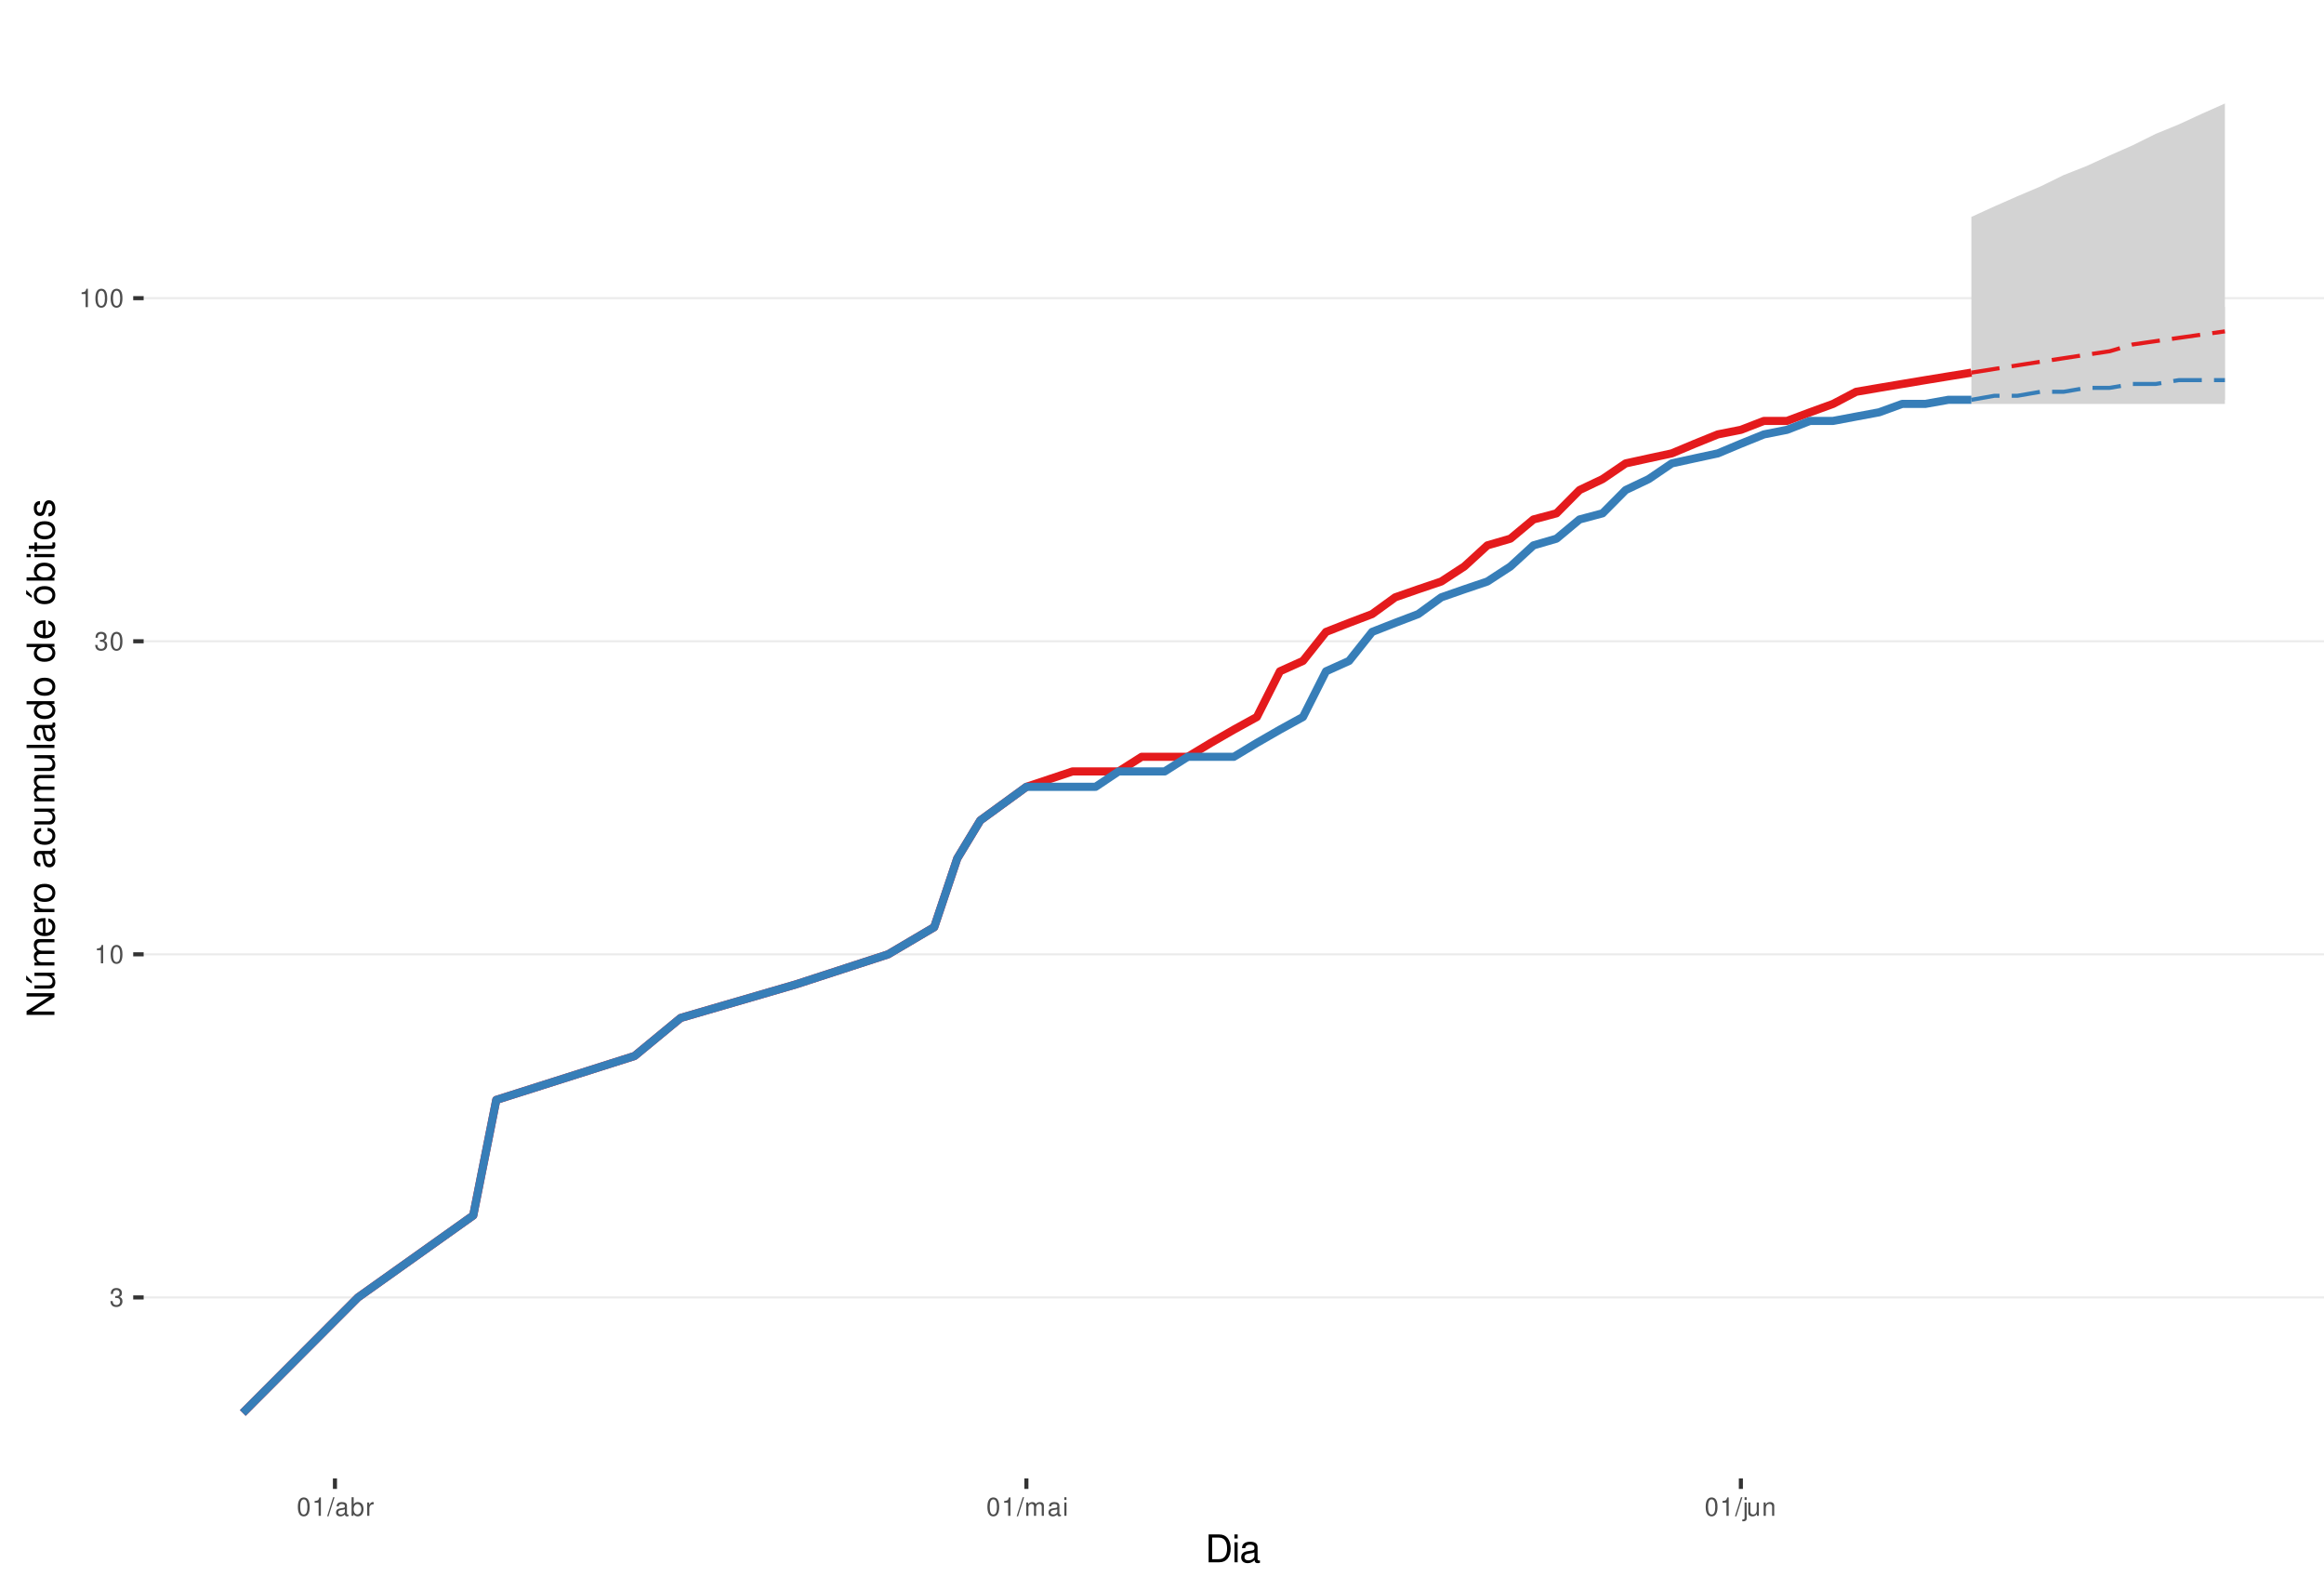
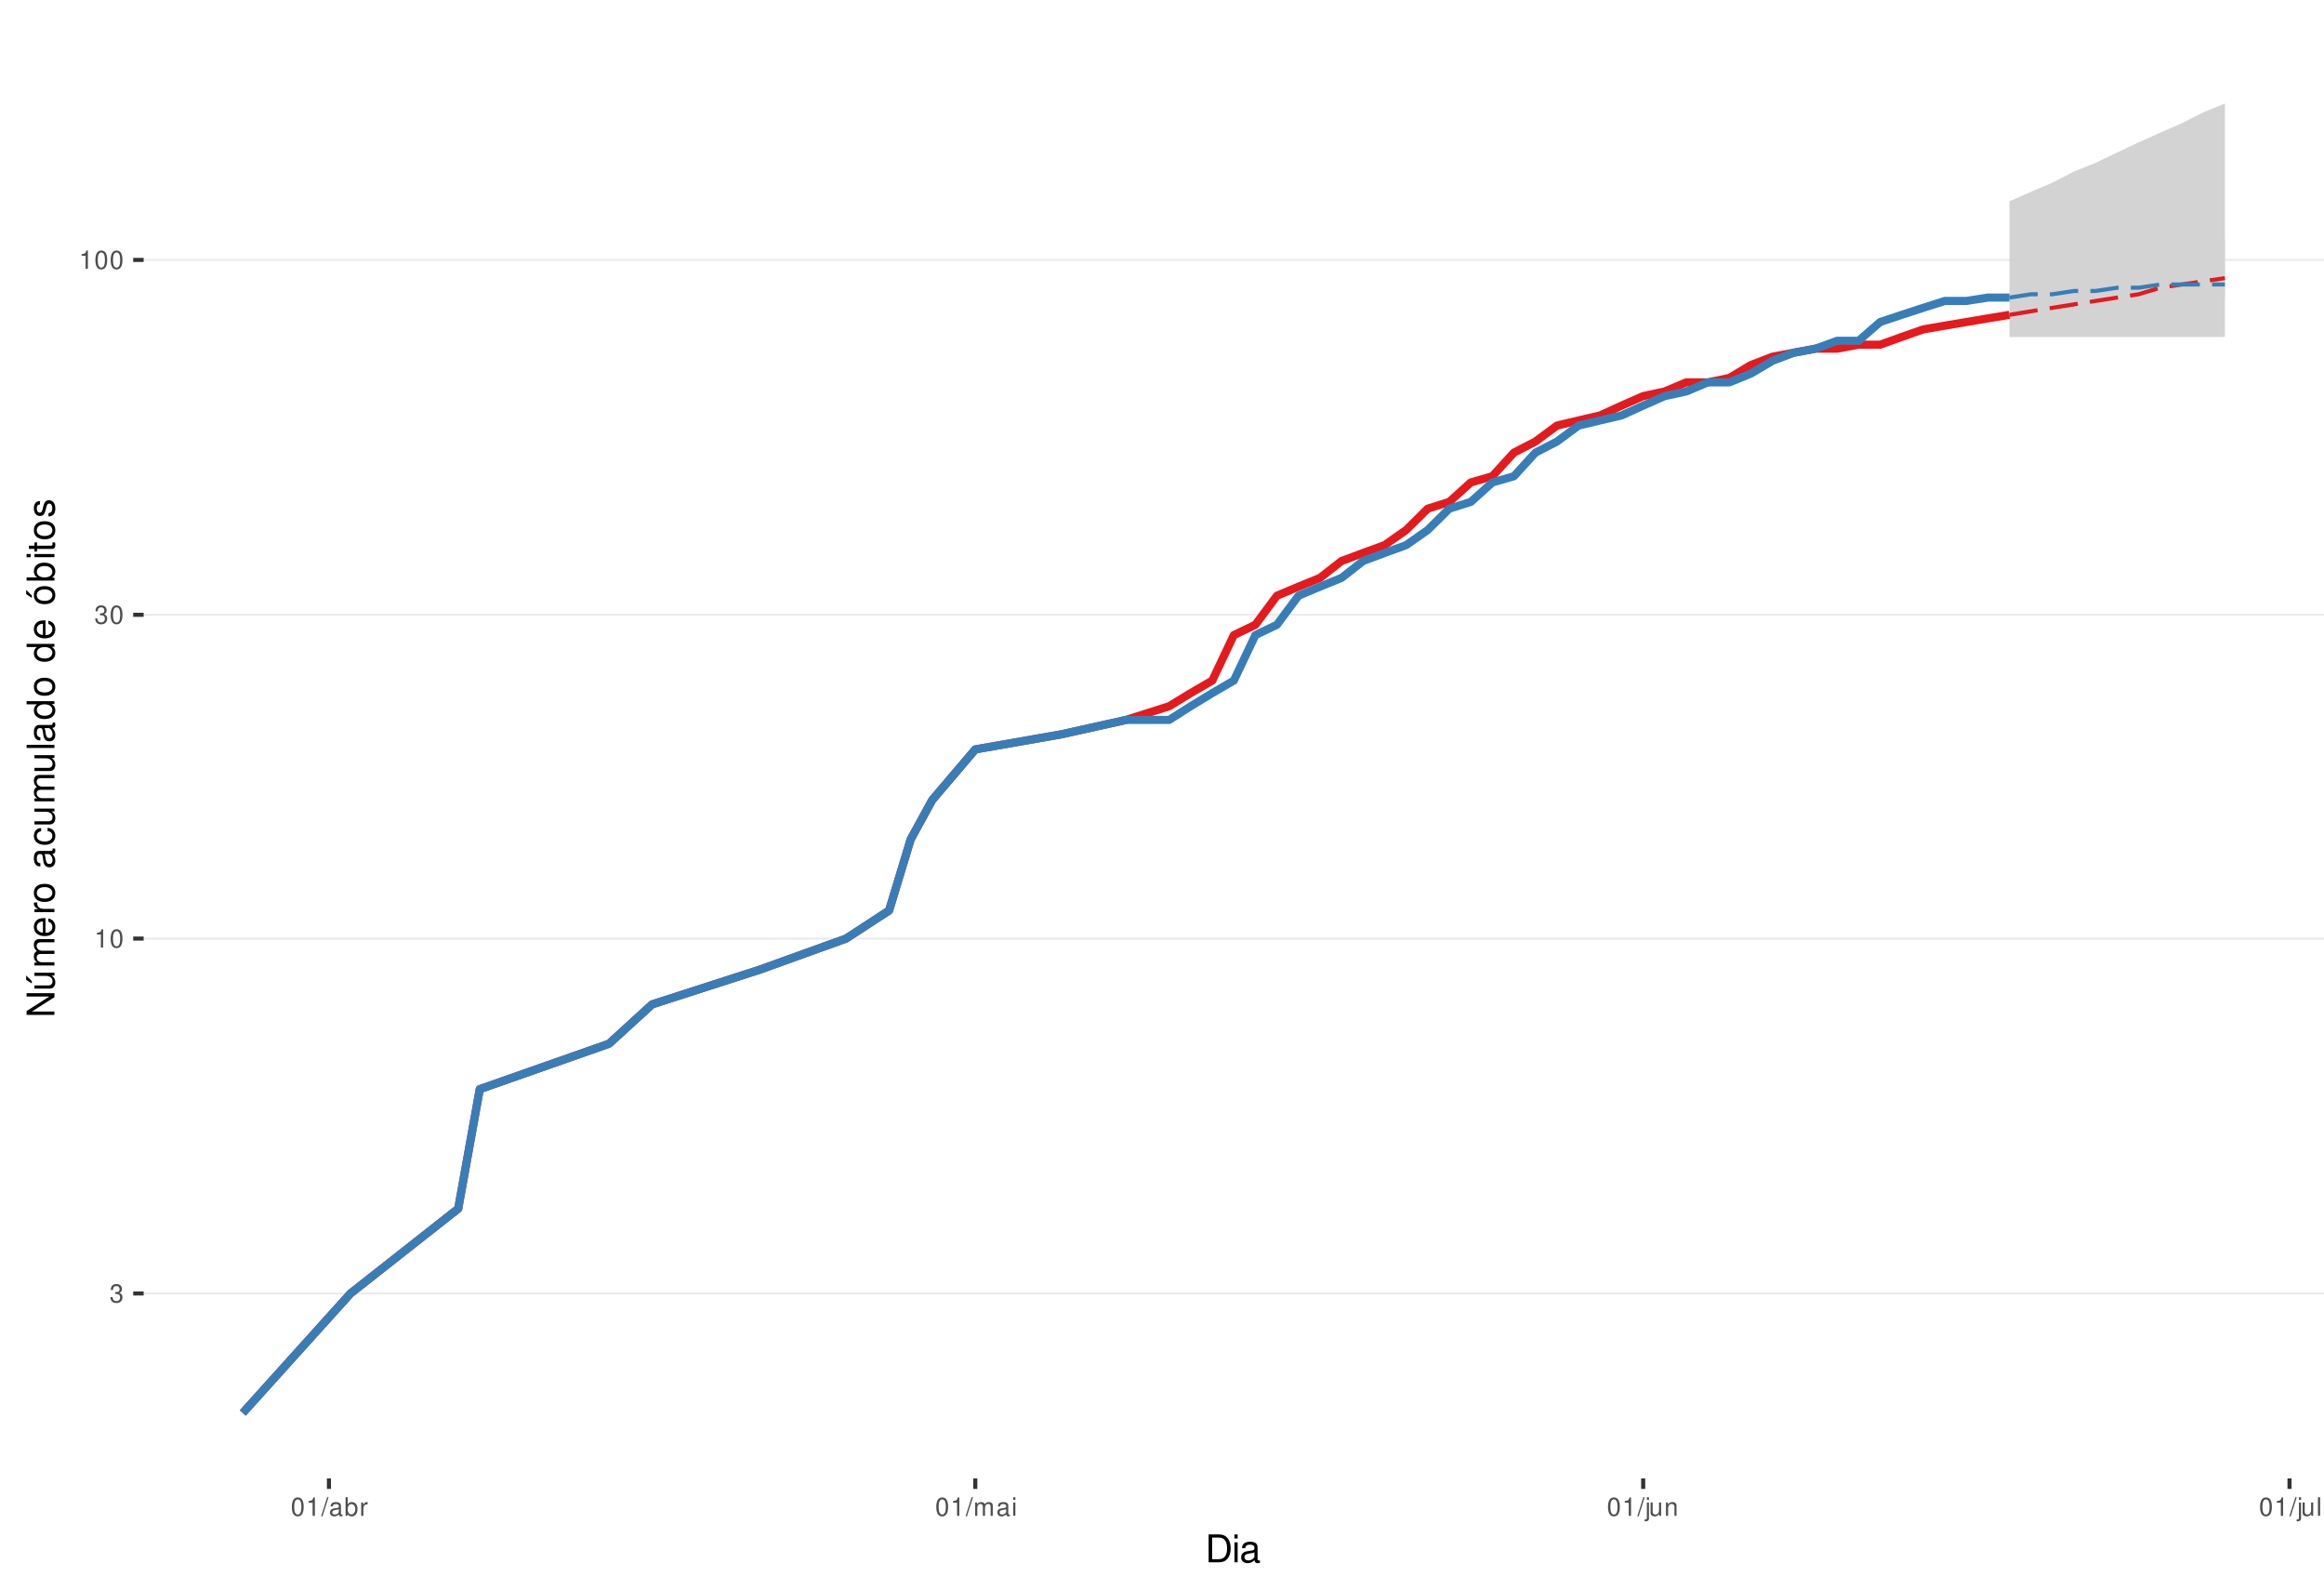
<svg xmlns="http://www.w3.org/2000/svg" xmlns:xlink="http://www.w3.org/1999/xlink" width="609pt" height="413pt" viewBox="0 0 609 413" version="1.1">
  <defs>
    <g>
      <symbol overflow="visible" id="glyph0-0">
        <path style="stroke:none;" d="" />
      </symbol>
      <symbol overflow="visible" id="glyph0-1">
        <path style="stroke:none;" d="M 1.469 -2.219 L 1.797 -2.219 C 2.422 -2.219 2.766 -1.922 2.766 -1.344 C 2.766 -0.734 2.406 -0.359 1.797 -0.359 C 1.156 -0.359 0.844 -0.688 0.797 -1.391 L 0.219 -1.391 C 0.234 -1.016 0.312 -0.766 0.422 -0.547 C 0.672 -0.078 1.125 0.156 1.766 0.156 C 2.75 0.156 3.375 -0.438 3.375 -1.344 C 3.375 -1.953 3.141 -2.297 2.562 -2.484 C 3.016 -2.672 3.234 -3 3.234 -3.484 C 3.234 -4.312 2.688 -4.812 1.797 -4.812 C 0.844 -4.812 0.328 -4.281 0.312 -3.266 L 0.906 -3.266 C 0.906 -3.547 0.938 -3.719 1 -3.875 C 1.141 -4.141 1.438 -4.297 1.797 -4.297 C 2.312 -4.297 2.625 -3.984 2.625 -3.469 C 2.625 -3.125 2.516 -2.922 2.25 -2.812 C 2.094 -2.75 1.875 -2.719 1.469 -2.703 Z M 1.469 -2.219 " />
      </symbol>
      <symbol overflow="visible" id="glyph0-2">
        <path style="stroke:none;" d="M 1.719 -3.422 L 1.719 0 L 2.312 0 L 2.312 -4.812 L 1.922 -4.812 C 1.719 -4.078 1.578 -3.969 0.672 -3.859 L 0.672 -3.422 Z M 1.719 -3.422 " />
      </symbol>
      <symbol overflow="visible" id="glyph0-3">
        <path style="stroke:none;" d="M 1.828 -4.812 C 1.391 -4.812 0.984 -4.609 0.75 -4.281 C 0.438 -3.859 0.281 -3.219 0.281 -2.328 C 0.281 -0.703 0.812 0.156 1.828 0.156 C 2.828 0.156 3.375 -0.703 3.375 -2.297 C 3.375 -3.219 3.234 -3.844 2.922 -4.281 C 2.672 -4.625 2.281 -4.812 1.828 -4.812 Z M 1.828 -4.297 C 2.469 -4.297 2.781 -3.641 2.781 -2.344 C 2.781 -0.969 2.469 -0.328 1.812 -0.328 C 1.203 -0.328 0.891 -1 0.891 -2.328 C 0.891 -3.641 1.203 -4.297 1.828 -4.297 Z M 1.828 -4.297 " />
      </symbol>
      <symbol overflow="visible" id="glyph0-4">
        <path style="stroke:none;" d="M 1.531 -4.859 L -0.047 0.141 L 0.312 0.141 L 1.891 -4.859 Z M 1.531 -4.859 " />
      </symbol>
      <symbol overflow="visible" id="glyph0-5">
        <path style="stroke:none;" d="M 3.562 -0.328 C 3.5 -0.312 3.469 -0.312 3.438 -0.312 C 3.25 -0.312 3.141 -0.406 3.141 -0.578 L 3.141 -2.641 C 3.141 -3.25 2.688 -3.594 1.828 -3.594 C 1.312 -3.594 0.906 -3.438 0.672 -3.188 C 0.516 -3 0.453 -2.797 0.438 -2.453 L 0.984 -2.453 C 1.031 -2.875 1.297 -3.078 1.812 -3.078 C 2.312 -3.078 2.594 -2.891 2.594 -2.562 L 2.594 -2.406 C 2.578 -2.172 2.469 -2.078 2.016 -2.031 C 1.219 -1.922 1.109 -1.891 0.891 -1.812 C 0.484 -1.641 0.281 -1.328 0.281 -0.875 C 0.281 -0.25 0.719 0.156 1.422 0.156 C 1.859 0.156 2.219 0 2.609 -0.359 C 2.656 0 2.828 0.156 3.188 0.156 C 3.297 0.156 3.375 0.141 3.562 0.094 Z M 2.594 -1.094 C 2.594 -0.906 2.531 -0.797 2.375 -0.641 C 2.141 -0.438 1.875 -0.328 1.547 -0.328 C 1.109 -0.328 0.859 -0.547 0.859 -0.891 C 0.859 -1.266 1.094 -1.438 1.703 -1.531 C 2.297 -1.609 2.406 -1.641 2.594 -1.719 Z M 2.594 -1.094 " />
      </symbol>
      <symbol overflow="visible" id="glyph0-6">
        <path style="stroke:none;" d="M 0.359 -4.859 L 0.359 0 L 0.859 0 L 0.859 -0.453 C 1.125 -0.047 1.484 0.156 1.969 0.156 C 2.875 0.156 3.484 -0.594 3.484 -1.75 C 3.484 -2.891 2.922 -3.594 1.984 -3.594 C 1.516 -3.594 1.172 -3.406 0.906 -3.016 L 0.906 -4.859 Z M 1.891 -3.062 C 2.5 -3.062 2.906 -2.531 2.906 -1.703 C 2.906 -0.906 2.484 -0.359 1.891 -0.359 C 1.297 -0.359 0.906 -0.906 0.906 -1.719 C 0.906 -2.531 1.297 -3.062 1.891 -3.062 Z M 1.891 -3.062 " />
      </symbol>
      <symbol overflow="visible" id="glyph0-7">
        <path style="stroke:none;" d="M 0.453 -3.484 L 0.453 0 L 1.016 0 L 1.016 -1.812 C 1.031 -2.656 1.375 -3.016 2.141 -3 L 2.141 -3.562 C 2.047 -3.578 1.984 -3.594 1.922 -3.594 C 1.562 -3.594 1.297 -3.375 0.969 -2.859 L 0.969 -3.484 Z M 0.453 -3.484 " />
      </symbol>
      <symbol overflow="visible" id="glyph0-8">
        <path style="stroke:none;" d="M 0.469 -3.484 L 0.469 0 L 1.031 0 L 1.031 -2.188 C 1.031 -2.703 1.391 -3.109 1.844 -3.109 C 2.25 -3.109 2.484 -2.844 2.484 -2.406 L 2.484 0 L 3.047 0 L 3.047 -2.188 C 3.047 -2.703 3.422 -3.109 3.875 -3.109 C 4.266 -3.109 4.516 -2.844 4.516 -2.406 L 4.516 0 L 5.078 0 L 5.078 -2.609 C 5.078 -3.234 4.719 -3.594 4.062 -3.594 C 3.594 -3.594 3.312 -3.453 2.984 -3.062 C 2.781 -3.422 2.5 -3.594 2.047 -3.594 C 1.578 -3.594 1.266 -3.422 0.984 -3 L 0.984 -3.484 Z M 0.469 -3.484 " />
      </symbol>
      <symbol overflow="visible" id="glyph0-9">
        <path style="stroke:none;" d="M 1 -3.484 L 0.453 -3.484 L 0.453 0 L 1 0 Z M 1 -4.859 L 0.438 -4.859 L 0.438 -4.156 L 1 -4.156 Z M 1 -4.859 " />
      </symbol>
      <symbol overflow="visible" id="glyph0-10">
        <path style="stroke:none;" d="M 0.469 -3.484 L 0.469 0.5 C 0.469 0.859 0.359 0.969 0.016 0.969 C -0.031 0.969 -0.047 0.969 -0.125 0.953 L -0.125 1.438 C -0.047 1.438 -0.016 1.453 0.062 1.453 C 0.688 1.453 1.016 1.203 1.016 0.719 L 1.016 -3.484 Z M 1.016 -4.859 L 0.469 -4.859 L 0.469 -4.156 L 1.016 -4.156 Z M 1.016 -4.859 " />
      </symbol>
      <symbol overflow="visible" id="glyph0-11">
        <path style="stroke:none;" d="M 3.203 0 L 3.203 -3.484 L 2.656 -3.484 L 2.656 -1.516 C 2.656 -0.797 2.281 -0.328 1.703 -0.328 C 1.266 -0.328 0.984 -0.594 0.984 -1.016 L 0.984 -3.484 L 0.438 -3.484 L 0.438 -0.797 C 0.438 -0.219 0.859 0.156 1.547 0.156 C 2.062 0.156 2.391 -0.031 2.703 -0.484 L 2.703 0 Z M 3.203 0 " />
      </symbol>
      <symbol overflow="visible" id="glyph0-12">
        <path style="stroke:none;" d="M 0.469 -3.484 L 0.469 0 L 1.031 0 L 1.031 -1.922 C 1.031 -2.641 1.391 -3.109 1.969 -3.109 C 2.406 -3.109 2.688 -2.828 2.688 -2.422 L 2.688 0 L 3.234 0 L 3.234 -2.641 C 3.234 -3.219 2.812 -3.594 2.141 -3.594 C 1.625 -3.594 1.281 -3.391 0.984 -2.906 L 0.984 -3.484 Z M 0.469 -3.484 " />
      </symbol>
+       <symbol overflow="visible" id="glyph0-13">
+         <path style="stroke:none;" d="M 1.016 -4.859 L 0.453 -4.859 L 0.453 0 L 1.016 0 Z M 1.016 -4.859 " />
+       </symbol>
      <symbol overflow="visible" id="glyph1-0">
        <path style="stroke:none;" d="" />
      </symbol>
      <symbol overflow="visible" id="glyph1-1">
        <path style="stroke:none;" d="M 0.891 0 L 3.703 0 C 5.547 0 6.672 -1.375 6.672 -3.656 C 6.672 -5.906 5.547 -7.297 3.703 -7.297 L 0.891 -7.297 Z M 1.812 -0.812 L 1.812 -6.469 L 3.547 -6.469 C 4.984 -6.469 5.734 -5.5 5.734 -3.641 C 5.734 -1.797 4.984 -0.812 3.547 -0.812 Z M 1.812 -0.812 " />
      </symbol>
      <symbol overflow="visible" id="glyph1-2">
        <path style="stroke:none;" d="M 1.5 -5.234 L 0.672 -5.234 L 0.672 0 L 1.5 0 Z M 1.5 -7.297 L 0.656 -7.297 L 0.656 -6.234 L 1.5 -6.234 Z M 1.5 -7.297 " />
      </symbol>
      <symbol overflow="visible" id="glyph1-3">
        <path style="stroke:none;" d="M 5.344 -0.484 C 5.266 -0.469 5.219 -0.469 5.172 -0.469 C 4.875 -0.469 4.719 -0.625 4.719 -0.875 L 4.719 -3.953 C 4.719 -4.891 4.047 -5.391 2.75 -5.391 C 1.984 -5.391 1.375 -5.172 1.016 -4.781 C 0.766 -4.516 0.672 -4.203 0.656 -3.688 L 1.484 -3.688 C 1.562 -4.328 1.938 -4.625 2.719 -4.625 C 3.484 -4.625 3.891 -4.344 3.891 -3.844 L 3.891 -3.625 C 3.875 -3.266 3.703 -3.125 3.016 -3.047 C 1.844 -2.891 1.656 -2.844 1.344 -2.719 C 0.734 -2.453 0.422 -2 0.422 -1.312 C 0.422 -0.375 1.078 0.234 2.141 0.234 C 2.797 0.234 3.328 0 3.922 -0.547 C 3.984 0 4.234 0.234 4.781 0.234 C 4.953 0.234 5.062 0.203 5.344 0.141 Z M 3.891 -1.656 C 3.891 -1.375 3.812 -1.203 3.562 -0.969 C 3.219 -0.656 2.812 -0.5 2.312 -0.5 C 1.672 -0.5 1.297 -0.812 1.297 -1.344 C 1.297 -1.891 1.656 -2.172 2.547 -2.297 C 3.438 -2.422 3.609 -2.453 3.891 -2.594 Z M 3.891 -1.656 " />
      </symbol>
      <symbol overflow="visible" id="glyph2-0">
        <path style="stroke:none;" d="" />
      </symbol>
      <symbol overflow="visible" id="glyph2-1">
        <path style="stroke:none;" d="M -7.297 -6.453 L -7.297 -5.578 L -1.328 -5.578 L -7.297 -1.766 L -7.297 -0.766 L 0 -0.766 L 0 -1.641 L -5.906 -1.641 L 0 -5.406 L 0 -6.453 Z M -7.297 -6.453 " />
      </symbol>
      <symbol overflow="visible" id="glyph2-2">
        <path style="stroke:none;" d="M 0 -4.812 L -5.234 -4.812 L -5.234 -3.984 L -2.266 -3.984 C -1.203 -3.984 -0.5 -3.438 -0.5 -2.562 C -0.5 -1.906 -0.906 -1.484 -1.531 -1.484 L -5.234 -1.484 L -5.234 -0.656 L -1.203 -0.656 C -0.328 -0.656 0.234 -1.297 0.234 -2.312 C 0.234 -3.094 -0.047 -3.578 -0.734 -4.062 L 0 -4.062 Z M -7.406 -2.953 L -5.922 -2 L -5.922 -2.594 L -7.406 -4.094 Z M -7.406 -2.953 " />
      </symbol>
      <symbol overflow="visible" id="glyph2-3">
        <path style="stroke:none;" d="M -5.234 -0.703 L 0 -0.703 L 0 -1.547 L -3.297 -1.547 C -4.047 -1.547 -4.656 -2.094 -4.656 -2.766 C -4.656 -3.391 -4.281 -3.734 -3.609 -3.734 L 0 -3.734 L 0 -4.578 L -3.297 -4.578 C -4.047 -4.578 -4.656 -5.125 -4.656 -5.812 C -4.656 -6.422 -4.266 -6.781 -3.609 -6.781 L 0 -6.781 L 0 -7.625 L -3.938 -7.625 C -4.875 -7.625 -5.391 -7.078 -5.391 -6.094 C -5.391 -5.406 -5.188 -4.984 -4.594 -4.484 C -5.156 -4.188 -5.391 -3.766 -5.391 -3.078 C -5.391 -2.375 -5.125 -1.906 -4.5 -1.469 L -5.234 -1.469 Z M -5.234 -0.703 " />
      </symbol>
      <symbol overflow="visible" id="glyph2-4">
        <path style="stroke:none;" d="M -2.344 -5.125 C -3.141 -5.125 -3.625 -5.062 -4.016 -4.922 C -4.875 -4.578 -5.391 -3.781 -5.391 -2.797 C -5.391 -1.344 -4.281 -0.406 -2.547 -0.406 C -0.812 -0.406 0.234 -1.297 0.234 -2.781 C 0.234 -3.984 -0.453 -4.812 -1.594 -5.016 L -1.594 -4.188 C -0.906 -3.953 -0.547 -3.484 -0.547 -2.812 C -0.547 -2.281 -0.781 -1.828 -1.219 -1.547 C -1.516 -1.344 -1.812 -1.281 -2.344 -1.266 Z M -3.016 -1.297 C -3.984 -1.359 -4.625 -1.953 -4.625 -2.797 C -4.625 -3.641 -3.953 -4.234 -3.016 -4.234 Z M -3.016 -1.297 " />
      </symbol>
      <symbol overflow="visible" id="glyph2-5">
        <path style="stroke:none;" d="M -5.234 -0.688 L 0 -0.688 L 0 -1.531 L -2.719 -1.531 C -3.984 -1.547 -4.547 -2.062 -4.516 -3.203 L -5.359 -3.203 C -5.375 -3.062 -5.391 -2.984 -5.391 -2.891 C -5.391 -2.344 -5.062 -1.938 -4.297 -1.453 L -5.234 -1.453 Z M -5.234 -0.688 " />
      </symbol>
      <symbol overflow="visible" id="glyph2-6">
        <path style="stroke:none;" d="M -5.391 -2.719 C -5.391 -1.234 -4.344 -0.359 -2.578 -0.359 C -0.812 -0.359 0.234 -1.234 0.234 -2.734 C 0.234 -4.203 -0.812 -5.094 -2.547 -5.094 C -4.359 -5.094 -5.391 -4.234 -5.391 -2.719 Z M -4.625 -2.734 C -4.625 -3.672 -3.844 -4.234 -2.547 -4.234 C -1.312 -4.234 -0.547 -3.656 -0.547 -2.734 C -0.547 -1.797 -1.312 -1.234 -2.578 -1.234 C -3.844 -1.234 -4.625 -1.797 -4.625 -2.734 Z M -4.625 -2.734 " />
      </symbol>
      <symbol overflow="visible" id="glyph2-7">
        <path style="stroke:none;" d="" />
      </symbol>
      <symbol overflow="visible" id="glyph2-8">
        <path style="stroke:none;" d="M -0.484 -5.344 C -0.469 -5.266 -0.469 -5.219 -0.469 -5.172 C -0.469 -4.875 -0.625 -4.719 -0.875 -4.719 L -3.953 -4.719 C -4.891 -4.719 -5.391 -4.047 -5.391 -2.75 C -5.391 -1.984 -5.172 -1.375 -4.781 -1.016 C -4.516 -0.766 -4.203 -0.672 -3.688 -0.656 L -3.688 -1.484 C -4.328 -1.562 -4.625 -1.938 -4.625 -2.719 C -4.625 -3.484 -4.344 -3.891 -3.844 -3.891 L -3.625 -3.891 C -3.266 -3.875 -3.125 -3.703 -3.047 -3.016 C -2.891 -1.844 -2.844 -1.656 -2.719 -1.344 C -2.453 -0.734 -2 -0.422 -1.312 -0.422 C -0.375 -0.422 0.234 -1.078 0.234 -2.141 C 0.234 -2.797 0 -3.328 -0.547 -3.922 C 0 -3.984 0.234 -4.234 0.234 -4.781 C 0.234 -4.953 0.203 -5.062 0.141 -5.344 Z M -1.656 -3.891 C -1.375 -3.891 -1.203 -3.812 -0.969 -3.562 C -0.656 -3.219 -0.5 -2.812 -0.5 -2.312 C -0.5 -1.672 -0.812 -1.297 -1.344 -1.297 C -1.891 -1.297 -2.172 -1.656 -2.297 -2.547 C -2.422 -3.438 -2.453 -3.609 -2.594 -3.891 Z M -1.656 -3.891 " />
      </symbol>
      <symbol overflow="visible" id="glyph2-9">
        <path style="stroke:none;" d="M -3.484 -4.703 C -3.984 -4.672 -4.312 -4.562 -4.609 -4.359 C -5.094 -4 -5.391 -3.375 -5.391 -2.641 C -5.391 -1.219 -4.266 -0.312 -2.531 -0.312 C -0.844 -0.312 0.234 -1.203 0.234 -2.625 C 0.234 -3.875 -0.516 -4.672 -1.797 -4.766 L -1.797 -3.938 C -0.953 -3.797 -0.547 -3.359 -0.547 -2.656 C -0.547 -1.734 -1.297 -1.188 -2.531 -1.188 C -3.844 -1.188 -4.625 -1.719 -4.625 -2.625 C -4.625 -3.328 -4.203 -3.766 -3.484 -3.875 Z M -3.484 -4.703 " />
      </symbol>
      <symbol overflow="visible" id="glyph2-10">
        <path style="stroke:none;" d="M 0 -4.812 L -5.234 -4.812 L -5.234 -3.984 L -2.266 -3.984 C -1.203 -3.984 -0.5 -3.438 -0.5 -2.562 C -0.5 -1.906 -0.906 -1.484 -1.531 -1.484 L -5.234 -1.484 L -5.234 -0.656 L -1.203 -0.656 C -0.328 -0.656 0.234 -1.297 0.234 -2.312 C 0.234 -3.094 -0.047 -3.578 -0.734 -4.062 L 0 -4.062 Z M 0 -4.812 " />
      </symbol>
      <symbol overflow="visible" id="glyph2-11">
        <path style="stroke:none;" d="M -7.297 -1.516 L -7.297 -0.688 L 0 -0.688 L 0 -1.516 Z M -7.297 -1.516 " />
      </symbol>
      <symbol overflow="visible" id="glyph2-12">
        <path style="stroke:none;" d="M -7.297 -4.953 L -7.297 -4.125 L -4.578 -4.125 C -5.109 -3.766 -5.391 -3.203 -5.391 -2.516 C -5.391 -1.156 -4.297 -0.266 -2.625 -0.266 C -0.859 -0.266 0.234 -1.125 0.234 -2.547 C 0.234 -3.266 -0.047 -3.766 -0.688 -4.203 L 0 -4.203 L 0 -4.953 Z M -4.609 -2.656 C -4.609 -3.547 -3.812 -4.125 -2.562 -4.125 C -1.344 -4.125 -0.547 -3.547 -0.547 -2.656 C -0.547 -1.734 -1.359 -1.125 -2.578 -1.125 C -3.797 -1.125 -4.609 -1.734 -4.609 -2.656 Z M -4.609 -2.656 " />
      </symbol>
      <symbol overflow="visible" id="glyph2-13">
        <path style="stroke:none;" d="M -5.391 -2.719 C -5.391 -1.234 -4.344 -0.359 -2.578 -0.359 C -0.812 -0.359 0.234 -1.234 0.234 -2.734 C 0.234 -4.203 -0.812 -5.094 -2.547 -5.094 C -4.359 -5.094 -5.391 -4.234 -5.391 -2.719 Z M -4.625 -2.734 C -4.625 -3.672 -3.844 -4.234 -2.547 -4.234 C -1.312 -4.234 -0.547 -3.656 -0.547 -2.734 C -0.547 -1.797 -1.312 -1.234 -2.578 -1.234 C -3.844 -1.234 -4.625 -1.797 -4.625 -2.734 Z M -7.406 -2.984 L -5.922 -2.016 L -5.922 -2.625 L -7.406 -4.109 Z M -7.406 -2.984 " />
      </symbol>
      <symbol overflow="visible" id="glyph2-14">
        <path style="stroke:none;" d="M -7.297 -0.547 L 0 -0.547 L 0 -1.297 L -0.672 -1.297 C -0.062 -1.688 0.234 -2.219 0.234 -2.953 C 0.234 -4.328 -0.906 -5.234 -2.641 -5.234 C -4.344 -5.234 -5.391 -4.375 -5.391 -2.984 C -5.391 -2.266 -5.125 -1.766 -4.531 -1.375 L -7.297 -1.375 Z M -4.609 -2.828 C -4.609 -3.766 -3.797 -4.359 -2.547 -4.359 C -1.359 -4.359 -0.547 -3.734 -0.547 -2.828 C -0.547 -1.938 -1.344 -1.375 -2.578 -1.375 C -3.812 -1.375 -4.609 -1.938 -4.609 -2.828 Z M -4.609 -2.828 " />
      </symbol>
      <symbol overflow="visible" id="glyph2-15">
        <path style="stroke:none;" d="M -5.234 -1.5 L -5.234 -0.672 L 0 -0.672 L 0 -1.5 Z M -7.297 -1.5 L -7.297 -0.656 L -6.234 -0.656 L -6.234 -1.5 Z M -7.297 -1.5 " />
      </symbol>
      <symbol overflow="visible" id="glyph2-16">
        <path style="stroke:none;" d="M -5.234 -2.547 L -5.234 -1.688 L -6.688 -1.688 L -6.688 -0.844 L -5.234 -0.844 L -5.234 -0.141 L -4.562 -0.141 L -4.562 -0.844 L -0.594 -0.844 C -0.062 -0.844 0.234 -1.203 0.234 -1.859 C 0.234 -2.078 0.203 -2.266 0.156 -2.547 L -0.547 -2.547 C -0.516 -2.422 -0.5 -2.312 -0.5 -2.141 C -0.5 -1.781 -0.594 -1.688 -0.969 -1.688 L -4.562 -1.688 L -4.562 -2.547 Z M -5.234 -2.547 " />
      </symbol>
      <symbol overflow="visible" id="glyph2-17">
        <path style="stroke:none;" d="M -3.781 -4.375 C -4.812 -4.375 -5.391 -3.688 -5.391 -2.484 C -5.391 -1.266 -4.766 -0.469 -3.797 -0.469 C -2.969 -0.469 -2.578 -0.891 -2.281 -2.125 L -2.094 -2.906 C -1.953 -3.484 -1.734 -3.719 -1.375 -3.719 C -0.875 -3.719 -0.547 -3.234 -0.547 -2.5 C -0.547 -2.047 -0.672 -1.672 -0.891 -1.453 C -1.047 -1.328 -1.188 -1.266 -1.562 -1.219 L -1.562 -0.344 C -0.344 -0.375 0.234 -1.062 0.234 -2.438 C 0.234 -3.75 -0.422 -4.594 -1.438 -4.594 C -2.203 -4.594 -2.641 -4.156 -2.891 -3.109 L -3.078 -2.312 C -3.234 -1.625 -3.453 -1.344 -3.828 -1.344 C -4.312 -1.344 -4.625 -1.766 -4.625 -2.453 C -4.625 -3.125 -4.328 -3.484 -3.781 -3.5 Z M -3.781 -4.375 " />
      </symbol>
    </g>
    <clipPath id="clip1">
      <path d="M 37.645 9.961 L 609 9.961 L 609 387.328 L 37.645 387.328 Z M 37.645 9.961 " />
    </clipPath>
    <clipPath id="clip2">
-       <path d="M 37.645 339 L 609 339 L 609 341 L 37.645 341 Z M 37.645 339 " />
+       <path d="M 37.645 338 L 609 338 L 609 340 L 37.645 340 Z M 37.645 338 " />
    </clipPath>
    <clipPath id="clip3">
-       <path d="M 37.645 249 L 609 249 L 609 251 L 37.645 251 Z M 37.645 249 " />
+       <path d="M 37.645 245 L 609 245 L 609 247 L 37.645 247 Z M 37.645 245 " />
    </clipPath>
    <clipPath id="clip4">
-       <path d="M 37.645 167 L 609 167 L 609 169 L 37.645 169 Z M 37.645 167 " />
+       <path d="M 37.645 160 L 609 160 L 609 162 L 37.645 162 Z M 37.645 160 " />
    </clipPath>
    <clipPath id="clip5">
-       <path d="M 37.645 77 L 609 77 L 609 79 L 37.645 79 Z M 37.645 77 " />
+       <path d="M 37.645 67 L 609 67 L 609 69 L 37.645 69 Z M 37.645 67 " />
    </clipPath>
  </defs>
  <g id="surface235">
    <rect x="0" y="0" width="609" height="413" style="fill:rgb(100%,100%,100%);fill-opacity:1;stroke:none;" />
    <rect x="0" y="0" width="609" height="413" style="fill:rgb(100%,100%,100%);fill-opacity:1;stroke:none;" />
    <path style="fill:none;stroke-width:1.067;stroke-linecap:round;stroke-linejoin:round;stroke:rgb(100%,100%,100%);stroke-opacity:1;stroke-miterlimit:10;" d="M 0 413 L 609 413 L 609 0 L 0 0 Z M 0 413 " />
    <g clip-path="url(#clip1)" clip-rule="nonzero">
      <path style=" stroke:none;fill-rule:nonzero;fill:rgb(100%,100%,100%);fill-opacity:1;" d="M 37.645 387.328 L 609 387.328 L 609 9.961 L 37.645 9.961 Z M 37.645 387.328 " />
    </g>
    <g clip-path="url(#clip2)" clip-rule="nonzero">
-       <path style="fill:none;stroke-width:0.533;stroke-linecap:butt;stroke-linejoin:round;stroke:rgb(92.157%,92.157%,92.157%);stroke-opacity:1;stroke-miterlimit:10;" d="M 37.645 339.906 L 609 339.906 " />
+       <path style="fill:none;stroke-width:0.533;stroke-linecap:butt;stroke-linejoin:round;stroke:rgb(92.157%,92.157%,92.157%);stroke-opacity:1;stroke-miterlimit:10;" d="M 37.645 338.867 L 609 338.867 " />
    </g>
    <g clip-path="url(#clip3)" clip-rule="nonzero">
-       <path style="fill:none;stroke-width:0.533;stroke-linecap:butt;stroke-linejoin:round;stroke:rgb(92.157%,92.157%,92.157%);stroke-opacity:1;stroke-miterlimit:10;" d="M 37.645 250.02 L 609 250.02 " />
+       <path style="fill:none;stroke-width:0.533;stroke-linecap:butt;stroke-linejoin:round;stroke:rgb(92.157%,92.157%,92.157%);stroke-opacity:1;stroke-miterlimit:10;" d="M 37.645 245.895 L 609 245.895 " />
    </g>
    <g clip-path="url(#clip4)" clip-rule="nonzero">
-       <path style="fill:none;stroke-width:0.533;stroke-linecap:butt;stroke-linejoin:round;stroke:rgb(92.157%,92.157%,92.157%);stroke-opacity:1;stroke-miterlimit:10;" d="M 37.645 168 L 609 168 " />
+       <path style="fill:none;stroke-width:0.533;stroke-linecap:butt;stroke-linejoin:round;stroke:rgb(92.157%,92.157%,92.157%);stroke-opacity:1;stroke-miterlimit:10;" d="M 37.645 161.062 L 609 161.062 " />
    </g>
    <g clip-path="url(#clip5)" clip-rule="nonzero">
-       <path style="fill:none;stroke-width:0.533;stroke-linecap:butt;stroke-linejoin:round;stroke:rgb(92.157%,92.157%,92.157%);stroke-opacity:1;stroke-miterlimit:10;" d="M 37.645 78.113 L 609 78.113 " />
-     </g>
-     <path style=" stroke:none;fill-rule:nonzero;fill:rgb(82.745%,82.745%,82.745%);fill-opacity:1;" d="M 516.594 56.824 L 522.633 54.066 L 528.672 51.41 L 534.711 48.844 L 540.75 45.879 L 546.793 43.492 L 552.832 40.727 L 558.871 38.062 L 564.91 35.066 L 570.949 32.59 L 576.988 29.805 L 583.031 27.117 L 583.031 105.816 L 516.594 105.816 Z M 516.594 56.824 " />
-     <path style=" stroke:none;fill-rule:nonzero;fill:rgb(82.745%,82.745%,82.745%);fill-opacity:1;" d="M 516.594 104.742 L 522.633 100.594 L 528.672 97.625 L 534.711 93.848 L 540.75 91.129 L 546.793 88.512 L 552.832 86.812 L 558.871 84.34 L 564.91 82.734 L 570.949 81.16 L 576.988 81.16 L 583.031 80.387 L 583.031 104.742 Z M 516.594 104.742 " />
-     <path style="fill:none;stroke-width:2.134;stroke-linecap:butt;stroke-linejoin:round;stroke:rgb(89.412%,10.196%,10.98%);stroke-opacity:1;stroke-miterlimit:10;" d="M 63.617 370.176 L 93.812 339.906 L 124.012 318.426 L 130.051 288.156 L 166.289 276.648 L 178.371 266.68 L 208.57 257.887 L 232.727 250.02 L 244.805 242.902 L 250.848 224.898 L 256.887 214.93 L 268.965 206.137 L 281.043 202.102 L 293.125 202.102 L 299.164 198.27 L 311.242 198.27 L 317.281 194.629 L 323.324 191.156 L 329.363 187.836 L 335.402 175.867 L 341.441 173.148 L 347.48 165.551 L 353.52 163.18 L 359.562 160.883 L 365.602 156.492 L 371.641 154.387 L 377.68 152.344 L 383.719 148.41 L 389.758 142.879 L 395.801 141.121 L 401.84 136.086 L 407.879 134.48 L 413.918 128.383 L 419.957 125.512 L 425.996 121.402 L 432.035 120.082 L 438.078 118.781 L 444.117 116.25 L 450.156 113.805 L 456.195 112.609 L 462.234 110.273 L 468.273 110.273 L 474.316 108.012 L 480.355 105.816 L 486.395 102.641 L 492.434 101.609 L 498.473 100.594 L 504.512 99.59 L 510.555 98.602 L 516.594 97.625 " />
-     <path style="fill:none;stroke-width:1.067;stroke-linecap:butt;stroke-linejoin:round;stroke:rgb(89.412%,10.196%,10.98%);stroke-opacity:1;stroke-dasharray:7.469,3.201;stroke-miterlimit:10;" d="M 516.594 97.625 L 522.633 96.664 L 528.672 95.711 L 534.711 94.773 L 540.75 93.848 L 546.793 92.93 L 552.832 92.023 L 558.871 90.246 L 564.91 89.375 L 570.949 88.512 L 576.988 87.656 L 583.031 86.812 " />
-     <path style="fill:none;stroke-width:2.134;stroke-linecap:butt;stroke-linejoin:round;stroke:rgb(21.569%,49.412%,72.157%);stroke-opacity:1;stroke-miterlimit:10;" d="M 63.617 370.176 L 93.812 339.906 L 124.012 318.426 L 130.051 288.156 L 166.289 276.648 L 178.371 266.68 L 208.57 257.887 L 232.727 250.02 L 244.805 242.902 L 250.848 224.898 L 256.887 214.93 L 268.965 206.137 L 287.086 206.137 L 293.125 202.102 L 305.203 202.102 L 311.242 198.27 L 323.324 198.27 L 329.363 194.629 L 335.402 191.156 L 341.441 187.836 L 347.48 175.867 L 353.52 173.148 L 359.562 165.551 L 365.602 163.18 L 371.641 160.883 L 377.68 156.492 L 383.719 154.387 L 389.758 152.344 L 395.801 148.41 L 401.84 142.879 L 407.879 141.121 L 413.918 136.086 L 419.957 134.48 L 425.996 128.383 L 432.035 125.512 L 438.078 121.402 L 444.117 120.082 L 450.156 118.781 L 456.195 116.25 L 462.234 113.805 L 468.273 112.609 L 474.316 110.273 L 480.355 110.273 L 486.395 109.137 L 492.434 108.012 L 498.473 105.816 L 504.512 105.816 L 510.555 104.742 L 516.594 104.742 " />
-     <path style="fill:none;stroke-width:1.067;stroke-linecap:butt;stroke-linejoin:round;stroke:rgb(21.569%,49.412%,72.157%);stroke-opacity:1;stroke-dasharray:7.469,3.201;stroke-miterlimit:10;" d="M 516.594 104.742 L 522.633 103.684 L 528.672 103.684 L 534.711 102.641 L 540.75 102.641 L 546.793 101.609 L 552.832 101.609 L 558.871 100.594 L 564.91 100.594 L 570.949 99.59 L 583.031 99.59 " />
-     <g style="fill:rgb(30.196%,30.196%,30.196%);fill-opacity:1;">
-       <use xlink:href="#glyph0-1" x="28.715" y="342.254" />
-     </g>
-     <g style="fill:rgb(30.196%,30.196%,30.196%);fill-opacity:1;">
-       <use xlink:href="#glyph0-2" x="24.715" y="252.367" />
-       <use xlink:href="#glyph0-3" x="28.715" y="252.367" />
-     </g>
-     <g style="fill:rgb(30.196%,30.196%,30.196%);fill-opacity:1;">
-       <use xlink:href="#glyph0-1" x="24.715" y="170.348" />
-       <use xlink:href="#glyph0-3" x="28.715" y="170.348" />
-     </g>
-     <g style="fill:rgb(30.196%,30.196%,30.196%);fill-opacity:1;">
-       <use xlink:href="#glyph0-2" x="20.715" y="80.461" />
-       <use xlink:href="#glyph0-3" x="24.715" y="80.461" />
-       <use xlink:href="#glyph0-3" x="28.715" y="80.461" />
-     </g>
-     <path style="fill:none;stroke-width:1.067;stroke-linecap:butt;stroke-linejoin:round;stroke:rgb(20%,20%,20%);stroke-opacity:1;stroke-miterlimit:10;" d="M 34.906 339.906 L 37.645 339.906 " />
-     <path style="fill:none;stroke-width:1.067;stroke-linecap:butt;stroke-linejoin:round;stroke:rgb(20%,20%,20%);stroke-opacity:1;stroke-miterlimit:10;" d="M 34.906 250.02 L 37.645 250.02 " />
-     <path style="fill:none;stroke-width:1.067;stroke-linecap:butt;stroke-linejoin:round;stroke:rgb(20%,20%,20%);stroke-opacity:1;stroke-miterlimit:10;" d="M 34.906 168 L 37.645 168 " />
-     <path style="fill:none;stroke-width:1.067;stroke-linecap:butt;stroke-linejoin:round;stroke:rgb(20%,20%,20%);stroke-opacity:1;stroke-miterlimit:10;" d="M 34.906 78.113 L 37.645 78.113 " />
-     <path style="fill:none;stroke-width:1.067;stroke-linecap:butt;stroke-linejoin:round;stroke:rgb(20%,20%,20%);stroke-opacity:1;stroke-miterlimit:10;" d="M 87.773 390.07 L 87.773 387.328 " />
-     <path style="fill:none;stroke-width:1.067;stroke-linecap:butt;stroke-linejoin:round;stroke:rgb(20%,20%,20%);stroke-opacity:1;stroke-miterlimit:10;" d="M 268.965 390.07 L 268.965 387.328 " />
-     <path style="fill:none;stroke-width:1.067;stroke-linecap:butt;stroke-linejoin:round;stroke:rgb(20%,20%,20%);stroke-opacity:1;stroke-miterlimit:10;" d="M 456.195 390.07 L 456.195 387.328 " />
-     <g style="fill:rgb(30.196%,30.196%,30.196%);fill-opacity:1;">
-       <use xlink:href="#glyph0-3" x="77.773" y="397.109" />
-       <use xlink:href="#glyph0-2" x="81.773" y="397.109" />
-       <use xlink:href="#glyph0-4" x="85.773" y="397.109" />
-       <use xlink:href="#glyph0-5" x="87.773" y="397.109" />
-       <use xlink:href="#glyph0-6" x="91.773" y="397.109" />
-       <use xlink:href="#glyph0-7" x="95.773" y="397.109" />
-     </g>
-     <g style="fill:rgb(30.196%,30.196%,30.196%);fill-opacity:1;">
-       <use xlink:href="#glyph0-3" x="258.465" y="397.109" />
-       <use xlink:href="#glyph0-2" x="262.465" y="397.109" />
-       <use xlink:href="#glyph0-4" x="266.465" y="397.109" />
-       <use xlink:href="#glyph0-8" x="268.465" y="397.109" />
-       <use xlink:href="#glyph0-5" x="274.465" y="397.109" />
-       <use xlink:href="#glyph0-9" x="278.465" y="397.109" />
-     </g>
-     <g style="fill:rgb(30.196%,30.196%,30.196%);fill-opacity:1;">
-       <use xlink:href="#glyph0-3" x="446.695" y="397.109" />
-       <use xlink:href="#glyph0-2" x="450.695" y="397.109" />
-       <use xlink:href="#glyph0-4" x="454.695" y="397.109" />
-       <use xlink:href="#glyph0-10" x="456.695" y="397.109" />
-       <use xlink:href="#glyph0-11" x="457.695" y="397.109" />
-       <use xlink:href="#glyph0-12" x="461.695" y="397.109" />
+       <path style="fill:none;stroke-width:0.533;stroke-linecap:butt;stroke-linejoin:round;stroke:rgb(92.157%,92.157%,92.157%);stroke-opacity:1;stroke-miterlimit:10;" d="M 37.645 68.09 L 609 68.09 " />
+     </g>
+     <path style=" stroke:none;fill-rule:nonzero;fill:rgb(82.745%,82.745%,82.745%);fill-opacity:1;" d="M 526.57 52.734 L 532.219 50.246 L 537.863 47.832 L 543.508 44.918 L 549.156 42.66 L 554.801 39.934 L 560.445 37.297 L 566.094 34.75 L 571.738 32.281 L 577.383 29.422 L 583.031 27.117 L 583.031 88.273 L 526.57 88.273 Z M 526.57 52.734 " />
+     <path style=" stroke:none;fill-rule:nonzero;fill:rgb(82.745%,82.745%,82.745%);fill-opacity:1;" d="M 526.57 77.961 L 532.219 75.375 L 537.863 72.867 L 543.508 71.242 L 549.156 68.867 L 554.801 67.32 L 560.445 65.809 L 566.094 64.324 L 571.738 63.59 L 577.383 62.867 L 583.031 62.867 L 583.031 77.961 Z M 526.57 77.961 " />
+     <path style="fill:none;stroke-width:2.134;stroke-linecap:butt;stroke-linejoin:round;stroke:rgb(89.412%,10.196%,10.98%);stroke-opacity:1;stroke-miterlimit:10;" d="M 63.617 370.176 L 91.844 338.867 L 120.074 316.652 L 125.719 285.34 L 159.594 273.438 L 170.887 263.125 L 199.113 254.031 L 221.699 245.895 L 232.988 238.535 L 238.637 219.914 L 244.281 209.602 L 255.574 196.332 L 278.156 192.371 L 295.094 188.602 L 306.387 185.012 L 312.031 181.578 L 317.676 178.293 L 323.324 166.387 L 328.969 163.68 L 334.613 156.078 L 340.262 153.699 L 345.906 151.395 L 351.551 146.98 L 357.199 144.867 L 362.844 142.809 L 368.488 138.848 L 374.133 133.262 L 379.781 131.488 L 385.426 126.395 L 391.07 124.766 L 396.719 118.586 L 402.363 115.672 L 408.008 111.496 L 413.656 110.152 L 419.301 108.836 L 424.945 106.262 L 430.594 103.77 L 436.238 102.555 L 441.883 100.176 L 447.531 100.176 L 453.176 99.016 L 458.82 95.633 L 464.469 93.457 L 470.113 92.391 L 475.758 91.344 L 481.406 91.344 L 487.051 90.305 L 492.695 90.305 L 498.344 88.273 L 503.988 86.293 L 509.633 85.32 L 515.281 84.363 L 520.926 83.414 L 526.57 82.48 " />
+     <path style="fill:none;stroke-width:1.067;stroke-linecap:butt;stroke-linejoin:round;stroke:rgb(89.412%,10.196%,10.98%);stroke-opacity:1;stroke-dasharray:7.469,3.201;stroke-miterlimit:10;" d="M 526.57 82.48 L 532.219 81.555 L 537.863 80.641 L 543.508 79.738 L 549.156 78.844 L 554.801 77.961 L 560.445 77.09 L 566.094 75.375 L 571.738 74.527 L 577.383 73.695 L 583.031 72.867 " />
+     <path style="fill:none;stroke-width:2.134;stroke-linecap:butt;stroke-linejoin:round;stroke:rgb(21.569%,49.412%,72.157%);stroke-opacity:1;stroke-miterlimit:10;" d="M 63.617 370.176 L 91.844 338.867 L 120.074 316.652 L 125.719 285.34 L 159.594 273.438 L 170.887 263.125 L 199.113 254.031 L 221.699 245.895 L 232.988 238.535 L 238.637 219.914 L 244.281 209.602 L 255.574 196.332 L 278.156 192.371 L 295.094 188.602 L 306.387 188.602 L 312.031 185.012 L 317.676 181.578 L 323.324 178.293 L 328.969 166.387 L 334.613 163.68 L 340.262 156.078 L 345.906 153.699 L 351.551 151.395 L 357.199 146.98 L 362.844 144.867 L 368.488 142.809 L 374.133 138.848 L 379.781 133.262 L 385.426 131.488 L 391.07 126.395 L 396.719 124.766 L 402.363 118.586 L 408.008 115.672 L 413.656 111.496 L 419.301 110.152 L 424.945 108.836 L 430.594 106.262 L 436.238 103.77 L 441.883 102.555 L 447.531 100.176 L 453.176 100.176 L 458.82 97.871 L 464.469 94.539 L 470.113 92.391 L 475.758 91.344 L 481.406 89.281 L 487.051 89.281 L 492.695 84.363 L 498.344 82.48 L 503.988 80.641 L 509.633 78.844 L 515.281 78.844 L 520.926 77.961 L 526.57 77.961 " />
+     <path style="fill:none;stroke-width:1.067;stroke-linecap:butt;stroke-linejoin:round;stroke:rgb(21.569%,49.412%,72.157%);stroke-opacity:1;stroke-dasharray:7.469,3.201;stroke-miterlimit:10;" d="M 526.57 77.961 L 532.219 77.09 L 537.863 77.09 L 543.508 76.227 L 549.156 76.227 L 554.801 75.375 L 560.445 75.375 L 566.094 74.527 L 583.031 74.527 " />
+     <g style="fill:rgb(30.196%,30.196%,30.196%);fill-opacity:1;">
+       <use xlink:href="#glyph0-1" x="28.715" y="341.215" />
+     </g>
+     <g style="fill:rgb(30.196%,30.196%,30.196%);fill-opacity:1;">
+       <use xlink:href="#glyph0-2" x="24.715" y="248.242" />
+       <use xlink:href="#glyph0-3" x="28.715" y="248.242" />
+     </g>
+     <g style="fill:rgb(30.196%,30.196%,30.196%);fill-opacity:1;">
+       <use xlink:href="#glyph0-1" x="24.715" y="163.41" />
+       <use xlink:href="#glyph0-3" x="28.715" y="163.41" />
+     </g>
+     <g style="fill:rgb(30.196%,30.196%,30.196%);fill-opacity:1;">
+       <use xlink:href="#glyph0-2" x="20.715" y="70.438" />
+       <use xlink:href="#glyph0-3" x="24.715" y="70.438" />
+       <use xlink:href="#glyph0-3" x="28.715" y="70.438" />
+     </g>
+     <path style="fill:none;stroke-width:1.067;stroke-linecap:butt;stroke-linejoin:round;stroke:rgb(20%,20%,20%);stroke-opacity:1;stroke-miterlimit:10;" d="M 34.906 338.867 L 37.645 338.867 " />
+     <path style="fill:none;stroke-width:1.067;stroke-linecap:butt;stroke-linejoin:round;stroke:rgb(20%,20%,20%);stroke-opacity:1;stroke-miterlimit:10;" d="M 34.906 245.895 L 37.645 245.895 " />
+     <path style="fill:none;stroke-width:1.067;stroke-linecap:butt;stroke-linejoin:round;stroke:rgb(20%,20%,20%);stroke-opacity:1;stroke-miterlimit:10;" d="M 34.906 161.062 L 37.645 161.062 " />
+     <path style="fill:none;stroke-width:1.067;stroke-linecap:butt;stroke-linejoin:round;stroke:rgb(20%,20%,20%);stroke-opacity:1;stroke-miterlimit:10;" d="M 34.906 68.09 L 37.645 68.09 " />
+     <path style="fill:none;stroke-width:1.067;stroke-linecap:butt;stroke-linejoin:round;stroke:rgb(20%,20%,20%);stroke-opacity:1;stroke-miterlimit:10;" d="M 86.199 390.07 L 86.199 387.328 " />
+     <path style="fill:none;stroke-width:1.067;stroke-linecap:butt;stroke-linejoin:round;stroke:rgb(20%,20%,20%);stroke-opacity:1;stroke-miterlimit:10;" d="M 255.574 390.07 L 255.574 387.328 " />
+     <path style="fill:none;stroke-width:1.067;stroke-linecap:butt;stroke-linejoin:round;stroke:rgb(20%,20%,20%);stroke-opacity:1;stroke-miterlimit:10;" d="M 430.594 390.07 L 430.594 387.328 " />
+     <path style="fill:none;stroke-width:1.067;stroke-linecap:butt;stroke-linejoin:round;stroke:rgb(20%,20%,20%);stroke-opacity:1;stroke-miterlimit:10;" d="M 599.965 390.07 L 599.965 387.328 " />
+     <g style="fill:rgb(30.196%,30.196%,30.196%);fill-opacity:1;">
+       <use xlink:href="#glyph0-3" x="76.199" y="397.109" />
+       <use xlink:href="#glyph0-2" x="80.199" y="397.109" />
+       <use xlink:href="#glyph0-4" x="84.199" y="397.109" />
+       <use xlink:href="#glyph0-5" x="86.199" y="397.109" />
+       <use xlink:href="#glyph0-6" x="90.199" y="397.109" />
+       <use xlink:href="#glyph0-7" x="94.199" y="397.109" />
+     </g>
+     <g style="fill:rgb(30.196%,30.196%,30.196%);fill-opacity:1;">
+       <use xlink:href="#glyph0-3" x="245.074" y="397.109" />
+       <use xlink:href="#glyph0-2" x="249.074" y="397.109" />
+       <use xlink:href="#glyph0-4" x="253.074" y="397.109" />
+       <use xlink:href="#glyph0-8" x="255.074" y="397.109" />
+       <use xlink:href="#glyph0-5" x="261.074" y="397.109" />
+       <use xlink:href="#glyph0-9" x="265.074" y="397.109" />
+     </g>
+     <g style="fill:rgb(30.196%,30.196%,30.196%);fill-opacity:1;">
+       <use xlink:href="#glyph0-3" x="421.094" y="397.109" />
+       <use xlink:href="#glyph0-2" x="425.094" y="397.109" />
+       <use xlink:href="#glyph0-4" x="429.094" y="397.109" />
+       <use xlink:href="#glyph0-10" x="431.094" y="397.109" />
+       <use xlink:href="#glyph0-11" x="432.094" y="397.109" />
+       <use xlink:href="#glyph0-12" x="436.094" y="397.109" />
+     </g>
+     <g style="fill:rgb(30.196%,30.196%,30.196%);fill-opacity:1;">
+       <use xlink:href="#glyph0-3" x="591.965" y="397.109" />
+       <use xlink:href="#glyph0-2" x="595.965" y="397.109" />
+       <use xlink:href="#glyph0-4" x="599.965" y="397.109" />
+       <use xlink:href="#glyph0-10" x="601.965" y="397.109" />
+       <use xlink:href="#glyph0-11" x="602.965" y="397.109" />
+       <use xlink:href="#glyph0-13" x="606.965" y="397.109" />
    </g>
    <g style="fill:rgb(0%,0%,0%);fill-opacity:1;">
      <use xlink:href="#glyph1-1" x="315.824" y="409.29" />
      <use xlink:href="#glyph1-2" x="322.824" y="409.29" />
      <use xlink:href="#glyph1-3" x="324.824" y="409.29" />
    </g>
    <g style="fill:rgb(0%,0%,0%);fill-opacity:1;">
      <use xlink:href="#glyph2-1" x="14.263" y="266.645" />
      <use xlink:href="#glyph2-2" x="14.263" y="259.645" />
      <use xlink:href="#glyph2-3" x="14.263" y="253.645" />
      <use xlink:href="#glyph2-4" x="14.263" y="245.645" />
      <use xlink:href="#glyph2-5" x="14.263" y="239.645" />
      <use xlink:href="#glyph2-6" x="14.263" y="236.645" />
      <use xlink:href="#glyph2-7" x="14.263" y="230.645" />
      <use xlink:href="#glyph2-8" x="14.263" y="227.645" />
      <use xlink:href="#glyph2-9" x="14.263" y="221.645" />
      <use xlink:href="#glyph2-10" x="14.263" y="216.645" />
      <use xlink:href="#glyph2-3" x="14.263" y="210.645" />
      <use xlink:href="#glyph2-10" x="14.263" y="202.645" />
      <use xlink:href="#glyph2-11" x="14.263" y="196.645" />
      <use xlink:href="#glyph2-8" x="14.263" y="194.645" />
      <use xlink:href="#glyph2-12" x="14.263" y="188.645" />
      <use xlink:href="#glyph2-6" x="14.263" y="182.645" />
      <use xlink:href="#glyph2-7" x="14.263" y="176.645" />
      <use xlink:href="#glyph2-12" x="14.263" y="173.645" />
      <use xlink:href="#glyph2-4" x="14.263" y="167.645" />
      <use xlink:href="#glyph2-7" x="14.263" y="161.645" />
      <use xlink:href="#glyph2-13" x="14.263" y="158.645" />
      <use xlink:href="#glyph2-14" x="14.263" y="152.645" />
      <use xlink:href="#glyph2-15" x="14.263" y="146.645" />
      <use xlink:href="#glyph2-16" x="14.263" y="144.645" />
      <use xlink:href="#glyph2-6" x="14.263" y="141.645" />
      <use xlink:href="#glyph2-17" x="14.263" y="135.645" />
    </g>
  </g>
</svg>
